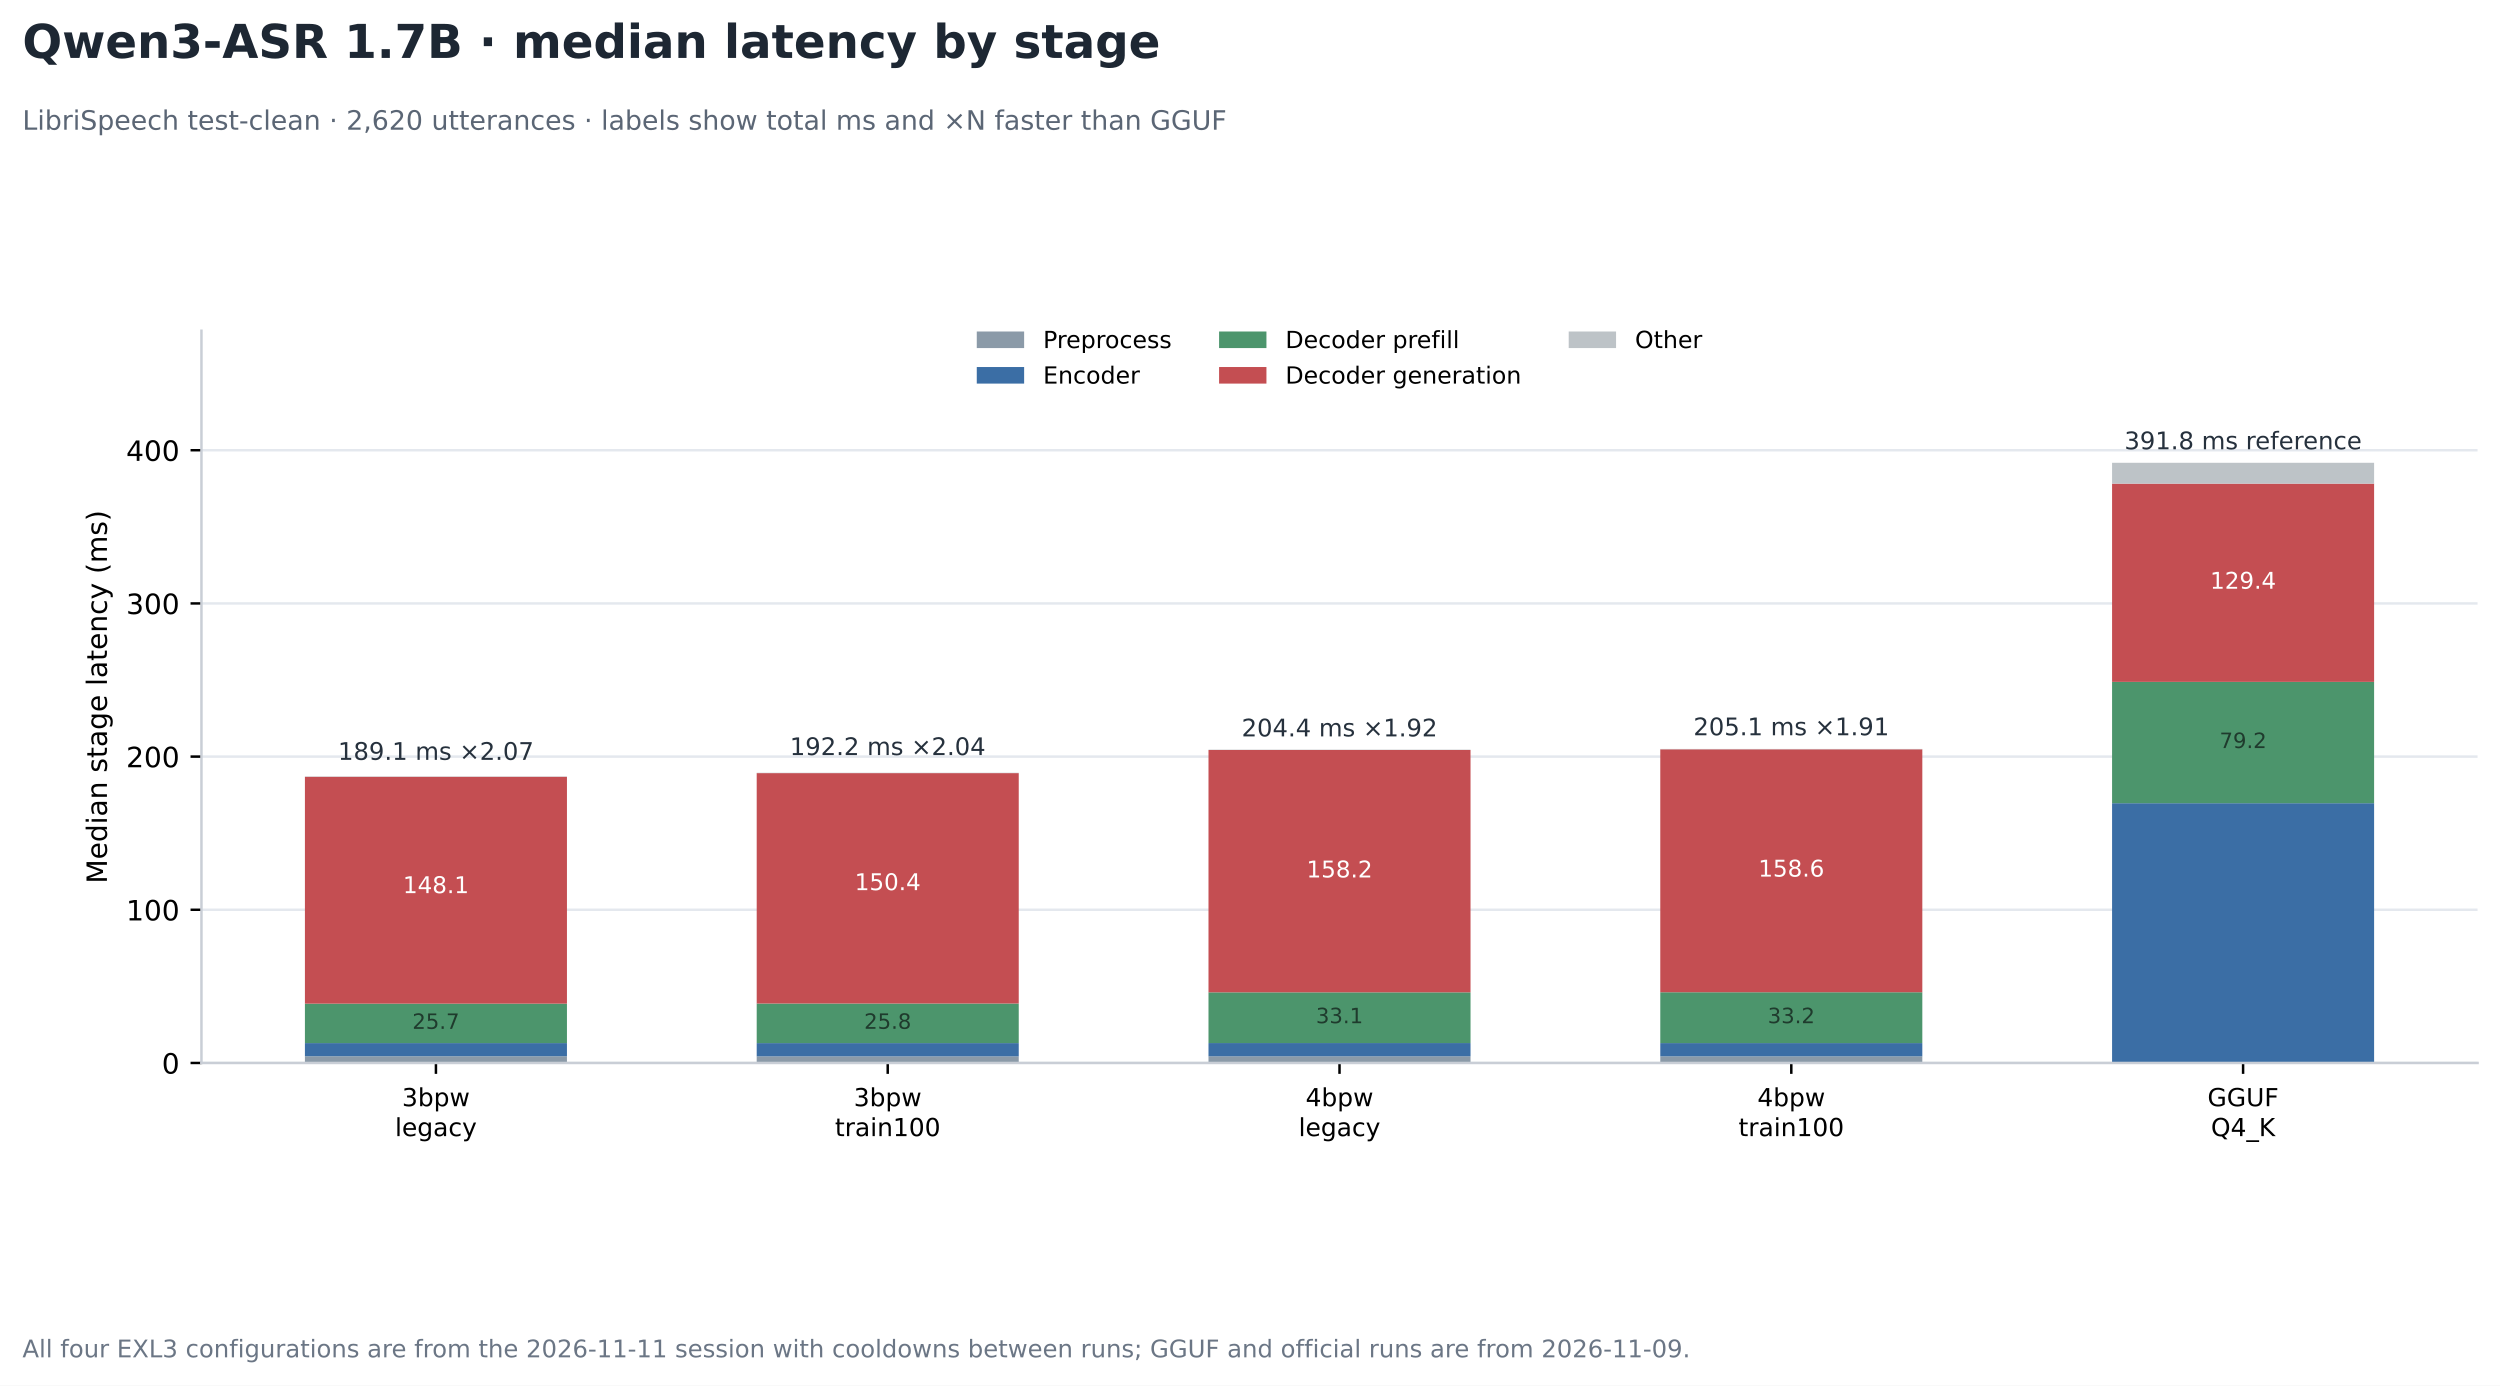
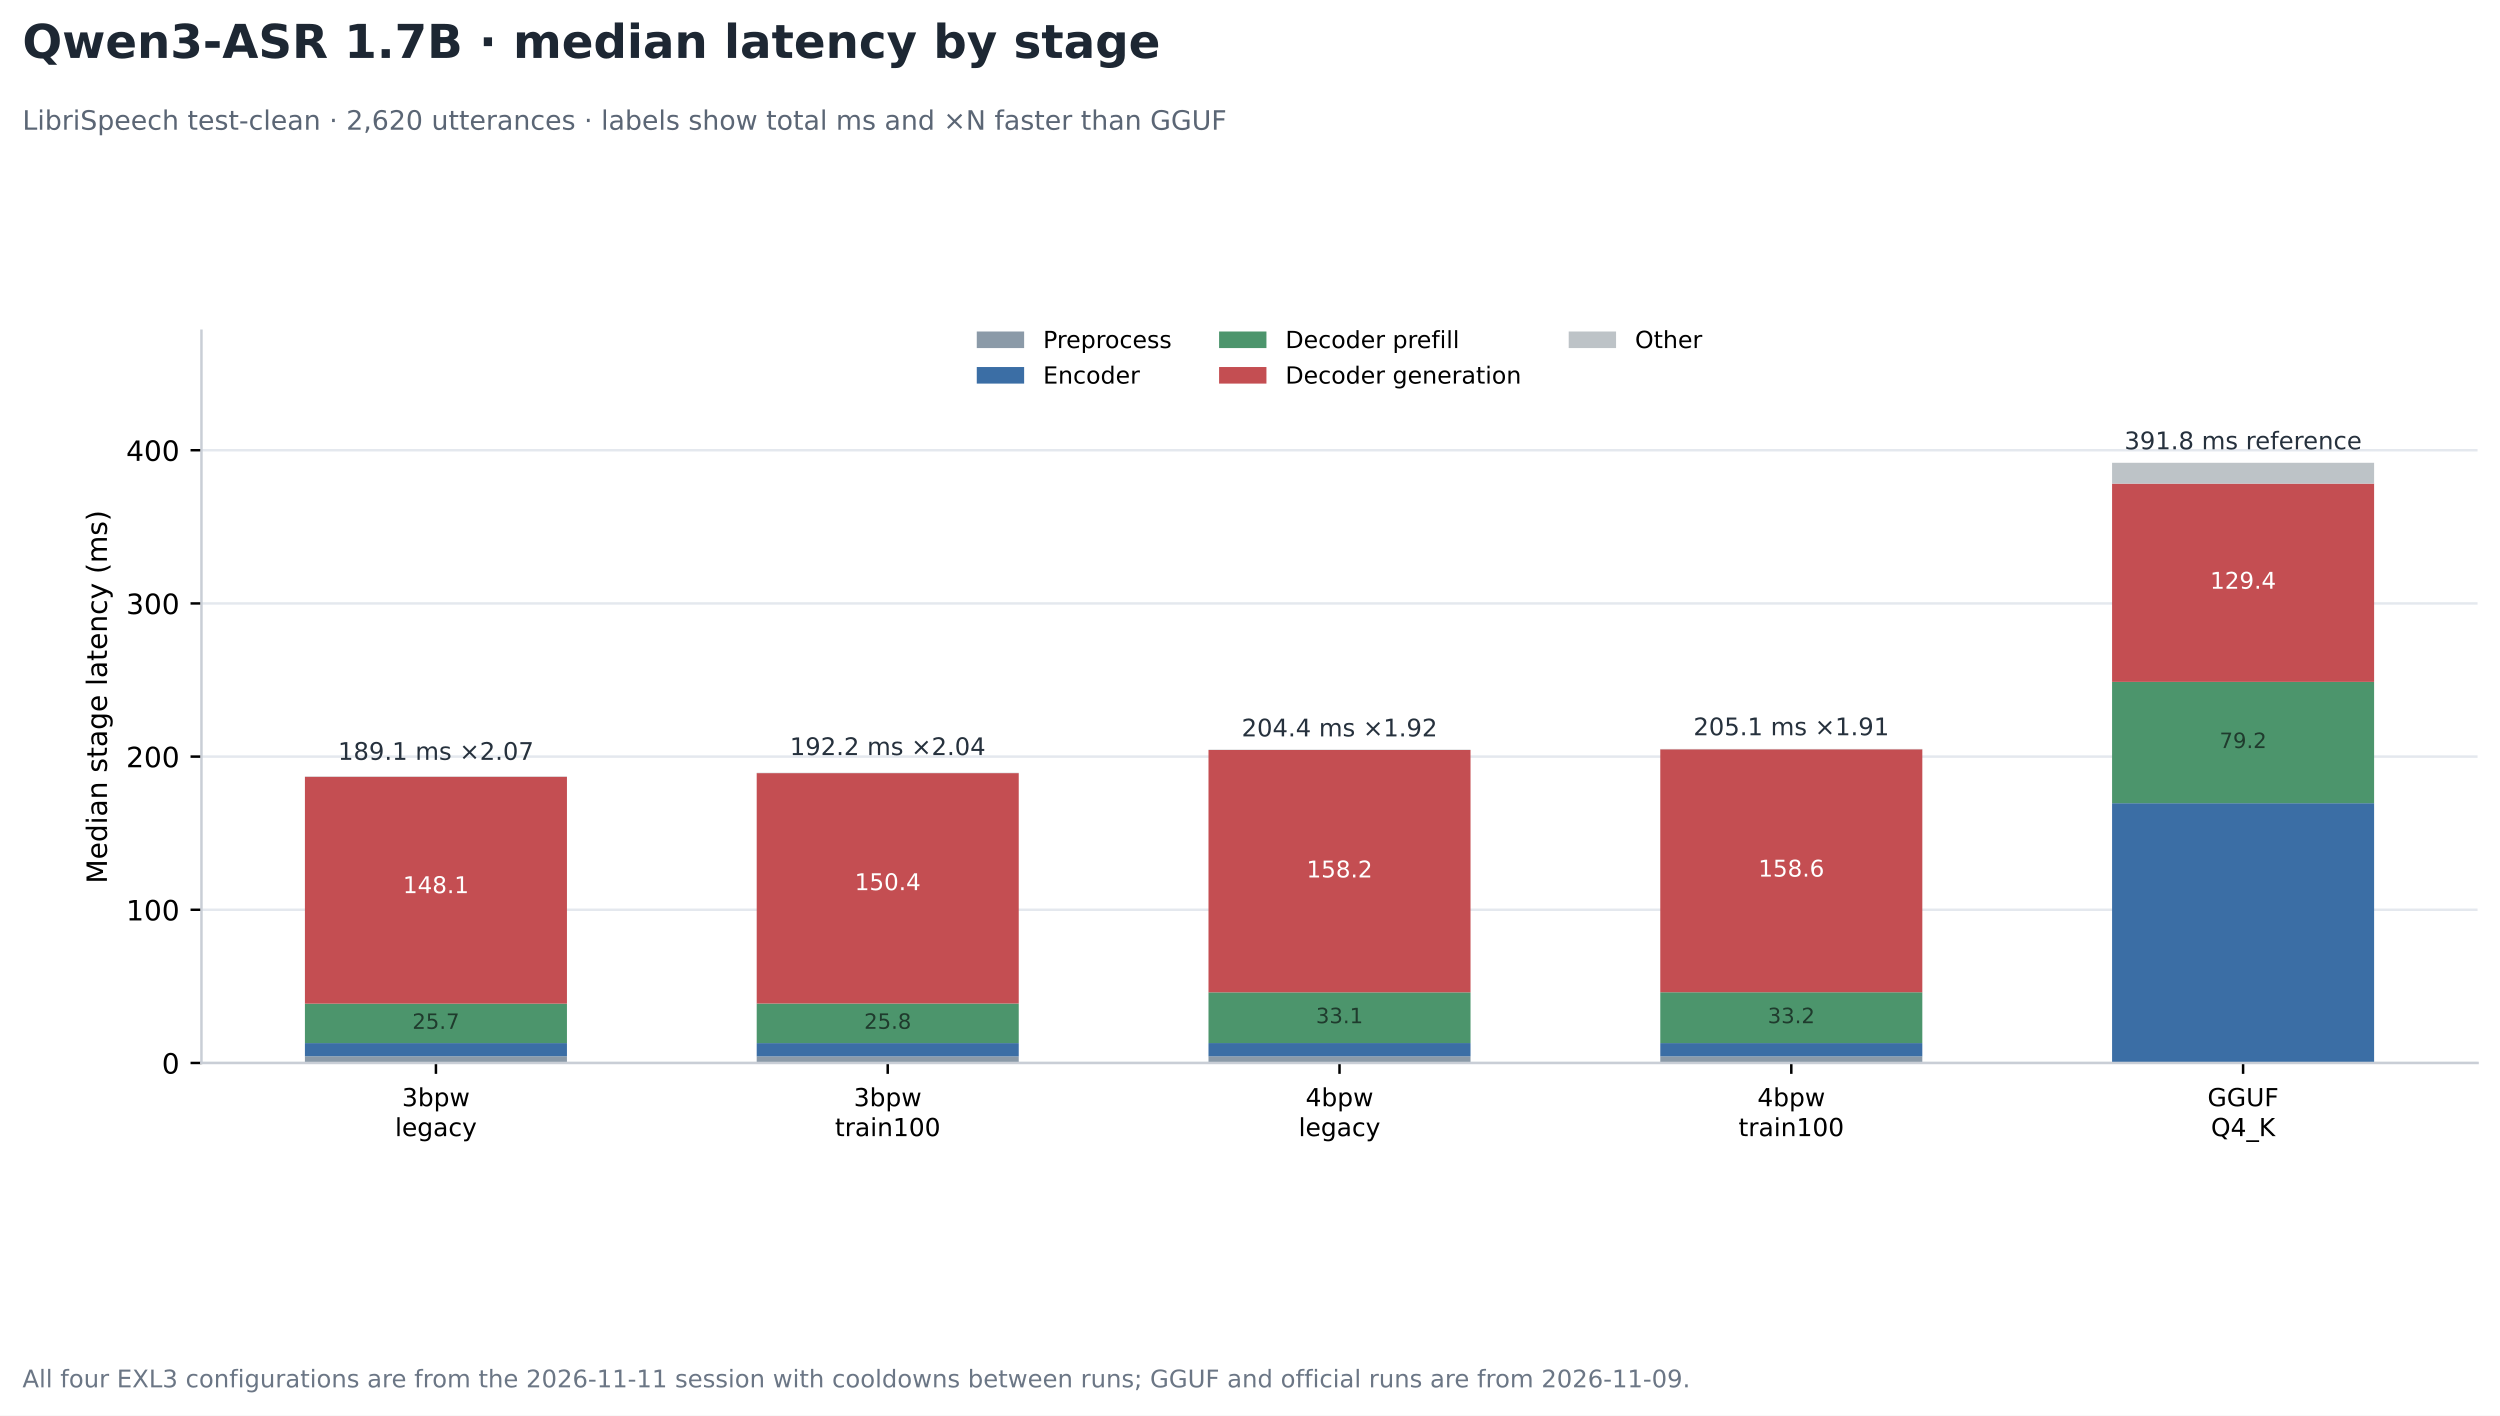
- <svg xmlns="http://www.w3.org/2000/svg" xmlns:xlink="http://www.w3.org/1999/xlink" width="802.368pt" height="444.695pt" viewBox="0 0 802.368 444.695" version="1.1">
+ <svg xmlns="http://www.w3.org/2000/svg" xmlns:xlink="http://www.w3.org/1999/xlink" width="802.368pt" height="454.342pt" viewBox="0 0 802.368 454.342" version="1.1">
  <defs>
    <style type="text/css">*{stroke-linejoin: round; stroke-linecap: butt}</style>
  </defs>
  <g id="figure_1">
    <g id="patch_1">
-       <path d="M 0 444.695 L 802.368 444.695 L 802.368 0 L 0 0 z " style="fill: #ffffff" />
+       <path d="M 0 454.342 L 802.368 454.342 L 802.368 0 L 0 0 z " style="fill: #ffffff" />
    </g>
    <g id="axes_1">
      <g id="patch_2">
        <path d="M 64.656 341.158 L 795.168 341.158 L 795.168 106.15 L 64.656 106.15 z " style="fill: #ffffff" />
      </g>
      <g id="matplotlib.axis_1">
        <g id="xtick_1">
          <g id="line2d_1">
            <defs>
-               <path id="m091589aba5" d="M 0 0 L 0 3.5 " style="stroke: #000000; stroke-width: 0.8" />
+               <path id="m1e328298ba" d="M 0 0 L 0 3.5 " style="stroke: #000000; stroke-width: 0.8" />
            </defs>
            <g>
-               <use xlink:href="#m091589aba5" x="139.911" y="341.158" style="stroke: #000000; stroke-width: 0.8" />
+               <use xlink:href="#m1e328298ba" x="139.911" y="341.158" style="stroke: #000000; stroke-width: 0.8" />
            </g>
          </g>
          <g id="text_1">
            <text style="font-size: 8px; font-family: 'DejaVu Sans'" transform="translate(129.0162 355.0372)">3bpw</text>
            <text style="font-size: 8px; font-family: 'DejaVu Sans'" transform="translate(126.7812 364.6394)">legacy</text>
          </g>
        </g>
        <g id="xtick_2">
          <g id="line2d_2">
            <g>
-               <use xlink:href="#m091589aba5" x="284.912" y="341.158" style="stroke: #000000; stroke-width: 0.8" />
+               <use xlink:href="#m1e328298ba" x="284.912" y="341.158" style="stroke: #000000; stroke-width: 0.8" />
            </g>
          </g>
          <g id="text_2">
            <text style="font-size: 8px; font-family: 'DejaVu Sans'" transform="translate(274.0166 355.0372)">3bpw</text>
            <text style="font-size: 8px; font-family: 'DejaVu Sans'" transform="translate(267.9666 364.6394)">train100</text>
          </g>
        </g>
        <g id="xtick_3">
          <g id="line2d_3">
            <g>
-               <use xlink:href="#m091589aba5" x="429.912" y="341.158" style="stroke: #000000; stroke-width: 0.8" />
+               <use xlink:href="#m1e328298ba" x="429.912" y="341.158" style="stroke: #000000; stroke-width: 0.8" />
            </g>
          </g>
          <g id="text_3">
            <text style="font-size: 8px; font-family: 'DejaVu Sans'" transform="translate(419.017 355.0372)">4bpw</text>
            <text style="font-size: 8px; font-family: 'DejaVu Sans'" transform="translate(416.782 364.6394)">legacy</text>
          </g>
        </g>
        <g id="xtick_4">
          <g id="line2d_4">
            <g>
-               <use xlink:href="#m091589aba5" x="574.912" y="341.158" style="stroke: #000000; stroke-width: 0.8" />
+               <use xlink:href="#m1e328298ba" x="574.912" y="341.158" style="stroke: #000000; stroke-width: 0.8" />
            </g>
          </g>
          <g id="text_4">
            <text style="font-size: 8px; font-family: 'DejaVu Sans'" transform="translate(564.0174 355.0372)">4bpw</text>
            <text style="font-size: 8px; font-family: 'DejaVu Sans'" transform="translate(557.9674 364.6394)">train100</text>
          </g>
        </g>
        <g id="xtick_5">
          <g id="line2d_5">
            <g>
-               <use xlink:href="#m091589aba5" x="719.913" y="341.158" style="stroke: #000000; stroke-width: 0.8" />
+               <use xlink:href="#m1e328298ba" x="719.913" y="341.158" style="stroke: #000000; stroke-width: 0.8" />
            </g>
          </g>
          <g id="text_5">
            <text style="font-size: 8px; font-family: 'DejaVu Sans'" transform="translate(708.4859 355.0366)">GGUF</text>
            <text style="font-size: 8px; font-family: 'DejaVu Sans'" transform="translate(709.5959 364.6381)">Q4_K</text>
          </g>
        </g>
      </g>
      <g id="matplotlib.axis_2">
        <g id="ytick_1">
          <g id="line2d_6">
-             <path d="M 64.656 341.158 L 795.168 341.158 " clip-path="url(#p300dabba5d)" style="fill: none; stroke: #e4e8ee; stroke-width: 0.8; stroke-linecap: square" />
+             <path d="M 64.656 341.158 L 795.168 341.158 " clip-path="url(#p2f820aea0b)" style="fill: none; stroke: #e4e8ee; stroke-width: 0.8; stroke-linecap: square" />
          </g>
          <g id="line2d_7">
            <defs>
-               <path id="md6e4e90be9" d="M 0 0 L -3.5 0 " style="stroke: #000000; stroke-width: 0.8" />
+               <path id="me00e1868f5" d="M 0 0 L -3.5 0 " style="stroke: #000000; stroke-width: 0.8" />
            </defs>
            <g>
-               <use xlink:href="#md6e4e90be9" x="64.656" y="341.158" style="stroke: #000000; stroke-width: 0.8" />
+               <use xlink:href="#me00e1868f5" x="64.656" y="341.158" style="stroke: #000000; stroke-width: 0.8" />
            </g>
          </g>
          <g id="text_6">
            <text style="font-size: 9px; font-family: 'DejaVu Sans'; text-anchor: end" x="57.656" y="344.577" transform="rotate(-0 57.656 344.5766)">0</text>
          </g>
        </g>
        <g id="ytick_2">
          <g id="line2d_8">
-             <path d="M 64.656 291.993 L 795.168 291.993 " clip-path="url(#p300dabba5d)" style="fill: none; stroke: #e4e8ee; stroke-width: 0.8; stroke-linecap: square" />
+             <path d="M 64.656 291.993 L 795.168 291.993 " clip-path="url(#p2f820aea0b)" style="fill: none; stroke: #e4e8ee; stroke-width: 0.8; stroke-linecap: square" />
          </g>
          <g id="line2d_9">
            <g>
-               <use xlink:href="#md6e4e90be9" x="64.656" y="291.993" style="stroke: #000000; stroke-width: 0.8" />
+               <use xlink:href="#me00e1868f5" x="64.656" y="291.993" style="stroke: #000000; stroke-width: 0.8" />
            </g>
          </g>
          <g id="text_7">
            <text style="font-size: 9px; font-family: 'DejaVu Sans'; text-anchor: end" x="57.656" y="295.412" transform="rotate(-0 57.656 295.4124)">100</text>
          </g>
        </g>
        <g id="ytick_3">
          <g id="line2d_10">
-             <path d="M 64.656 242.829 L 795.168 242.829 " clip-path="url(#p300dabba5d)" style="fill: none; stroke: #e4e8ee; stroke-width: 0.8; stroke-linecap: square" />
+             <path d="M 64.656 242.829 L 795.168 242.829 " clip-path="url(#p2f820aea0b)" style="fill: none; stroke: #e4e8ee; stroke-width: 0.8; stroke-linecap: square" />
          </g>
          <g id="line2d_11">
            <g>
-               <use xlink:href="#md6e4e90be9" x="64.656" y="242.829" style="stroke: #000000; stroke-width: 0.8" />
+               <use xlink:href="#me00e1868f5" x="64.656" y="242.829" style="stroke: #000000; stroke-width: 0.8" />
            </g>
          </g>
          <g id="text_8">
            <text style="font-size: 9px; font-family: 'DejaVu Sans'; text-anchor: end" x="57.656" y="246.248" transform="rotate(-0 57.656 246.2482)">200</text>
          </g>
        </g>
        <g id="ytick_4">
          <g id="line2d_12">
-             <path d="M 64.656 193.665 L 795.168 193.665 " clip-path="url(#p300dabba5d)" style="fill: none; stroke: #e4e8ee; stroke-width: 0.8; stroke-linecap: square" />
+             <path d="M 64.656 193.665 L 795.168 193.665 " clip-path="url(#p2f820aea0b)" style="fill: none; stroke: #e4e8ee; stroke-width: 0.8; stroke-linecap: square" />
          </g>
          <g id="line2d_13">
            <g>
-               <use xlink:href="#md6e4e90be9" x="64.656" y="193.665" style="stroke: #000000; stroke-width: 0.8" />
+               <use xlink:href="#me00e1868f5" x="64.656" y="193.665" style="stroke: #000000; stroke-width: 0.8" />
            </g>
          </g>
          <g id="text_9">
            <text style="font-size: 9px; font-family: 'DejaVu Sans'; text-anchor: end" x="57.656" y="197.084" transform="rotate(-0 57.656 197.084)">300</text>
          </g>
        </g>
        <g id="ytick_5">
          <g id="line2d_14">
-             <path d="M 64.656 144.501 L 795.168 144.501 " clip-path="url(#p300dabba5d)" style="fill: none; stroke: #e4e8ee; stroke-width: 0.8; stroke-linecap: square" />
+             <path d="M 64.656 144.501 L 795.168 144.501 " clip-path="url(#p2f820aea0b)" style="fill: none; stroke: #e4e8ee; stroke-width: 0.8; stroke-linecap: square" />
          </g>
          <g id="line2d_15">
            <g>
-               <use xlink:href="#md6e4e90be9" x="64.656" y="144.501" style="stroke: #000000; stroke-width: 0.8" />
+               <use xlink:href="#me00e1868f5" x="64.656" y="144.501" style="stroke: #000000; stroke-width: 0.8" />
            </g>
          </g>
          <g id="text_10">
            <text style="font-size: 9px; font-family: 'DejaVu Sans'; text-anchor: end" x="57.656" y="147.92" transform="rotate(-0 57.656 147.9198)">400</text>
          </g>
        </g>
        <g id="text_11">
          <text style="font-size: 9px; font-family: 'DejaVu Sans'; text-anchor: middle" x="34.315" y="223.654" transform="rotate(-90 34.31514 223.6537)">Median stage latency (ms)</text>
        </g>
      </g>
      <g id="patch_3">
-         <path d="M 97.861 341.158 L 181.961 341.158 L 181.961 339 L 97.861 339 z " clip-path="url(#p300dabba5d)" style="fill: #8b9aa8" />
+         <path d="M 97.861 341.158 L 181.961 341.158 L 181.961 339 L 97.861 339 z " clip-path="url(#p2f820aea0b)" style="fill: #8b9aa8" />
      </g>
      <g id="patch_4">
-         <path d="M 242.861 341.158 L 326.962 341.158 L 326.962 339.036 L 242.861 339.036 z " clip-path="url(#p300dabba5d)" style="fill: #8b9aa8" />
+         <path d="M 242.861 341.158 L 326.962 341.158 L 326.962 339.036 L 242.861 339.036 z " clip-path="url(#p2f820aea0b)" style="fill: #8b9aa8" />
      </g>
      <g id="patch_5">
-         <path d="M 387.862 341.158 L 471.962 341.158 L 471.962 339.014 L 387.862 339.014 z " clip-path="url(#p300dabba5d)" style="fill: #8b9aa8" />
+         <path d="M 387.862 341.158 L 471.962 341.158 L 471.962 339.014 L 387.862 339.014 z " clip-path="url(#p2f820aea0b)" style="fill: #8b9aa8" />
      </g>
      <g id="patch_6">
-         <path d="M 532.862 341.158 L 616.963 341.158 L 616.963 339.033 L 532.862 339.033 z " clip-path="url(#p300dabba5d)" style="fill: #8b9aa8" />
+         <path d="M 532.862 341.158 L 616.963 341.158 L 616.963 339.033 L 532.862 339.033 z " clip-path="url(#p2f820aea0b)" style="fill: #8b9aa8" />
      </g>
      <g id="patch_7">
-         <path d="M 677.863 341.158 L 761.963 341.158 L 761.963 341.158 L 677.863 341.158 z " clip-path="url(#p300dabba5d)" style="fill: #8b9aa8" />
+         <path d="M 677.863 341.158 L 761.963 341.158 L 761.963 341.158 L 677.863 341.158 z " clip-path="url(#p2f820aea0b)" style="fill: #8b9aa8" />
      </g>
      <g id="patch_8">
-         <path d="M 97.861 339 L 181.961 339 L 181.961 334.778 L 97.861 334.778 z " clip-path="url(#p300dabba5d)" style="fill: #3b6ea5" />
+         <path d="M 97.861 339 L 181.961 339 L 181.961 334.778 L 97.861 334.778 z " clip-path="url(#p2f820aea0b)" style="fill: #3b6ea5" />
      </g>
      <g id="patch_9">
-         <path d="M 242.861 339.036 L 326.962 339.036 L 326.962 334.783 L 242.861 334.783 z " clip-path="url(#p300dabba5d)" style="fill: #3b6ea5" />
+         <path d="M 242.861 339.036 L 326.962 339.036 L 326.962 334.783 L 242.861 334.783 z " clip-path="url(#p2f820aea0b)" style="fill: #3b6ea5" />
      </g>
      <g id="patch_10">
-         <path d="M 387.862 339.014 L 471.962 339.014 L 471.962 334.764 L 387.862 334.764 z " clip-path="url(#p300dabba5d)" style="fill: #3b6ea5" />
+         <path d="M 387.862 339.014 L 471.962 339.014 L 471.962 334.764 L 387.862 334.764 z " clip-path="url(#p2f820aea0b)" style="fill: #3b6ea5" />
      </g>
      <g id="patch_11">
-         <path d="M 532.862 339.033 L 616.963 339.033 L 616.963 334.775 L 532.862 334.775 z " clip-path="url(#p300dabba5d)" style="fill: #3b6ea5" />
+         <path d="M 532.862 339.033 L 616.963 339.033 L 616.963 334.775 L 532.862 334.775 z " clip-path="url(#p2f820aea0b)" style="fill: #3b6ea5" />
      </g>
      <g id="patch_12">
-         <path d="M 677.863 341.158 L 761.963 341.158 L 761.963 257.783 L 677.863 257.783 z " clip-path="url(#p300dabba5d)" style="fill: #3b6ea5" />
+         <path d="M 677.863 341.158 L 761.963 341.158 L 761.963 257.783 L 677.863 257.783 z " clip-path="url(#p2f820aea0b)" style="fill: #3b6ea5" />
      </g>
      <g id="patch_13">
-         <path d="M 97.861 334.778 L 181.961 334.778 L 181.961 322.122 L 97.861 322.122 z " clip-path="url(#p300dabba5d)" style="fill: #4c956c" />
+         <path d="M 97.861 334.778 L 181.961 334.778 L 181.961 322.122 L 97.861 322.122 z " clip-path="url(#p2f820aea0b)" style="fill: #4c956c" />
      </g>
      <g id="patch_14">
-         <path d="M 242.861 334.783 L 326.962 334.783 L 326.962 322.081 L 242.861 322.081 z " clip-path="url(#p300dabba5d)" style="fill: #4c956c" />
+         <path d="M 242.861 334.783 L 326.962 334.783 L 326.962 322.081 L 242.861 322.081 z " clip-path="url(#p2f820aea0b)" style="fill: #4c956c" />
      </g>
      <g id="patch_15">
-         <path d="M 387.862 334.764 L 471.962 334.764 L 471.962 318.487 L 387.862 318.487 z " clip-path="url(#p300dabba5d)" style="fill: #4c956c" />
+         <path d="M 387.862 334.764 L 471.962 334.764 L 471.962 318.487 L 387.862 318.487 z " clip-path="url(#p2f820aea0b)" style="fill: #4c956c" />
      </g>
      <g id="patch_16">
-         <path d="M 532.862 334.775 L 616.963 334.775 L 616.963 318.46 L 532.862 318.46 z " clip-path="url(#p300dabba5d)" style="fill: #4c956c" />
+         <path d="M 532.862 334.775 L 616.963 334.775 L 616.963 318.46 L 532.862 318.46 z " clip-path="url(#p2f820aea0b)" style="fill: #4c956c" />
      </g>
      <g id="patch_17">
-         <path d="M 677.863 257.783 L 761.963 257.783 L 761.963 218.845 L 677.863 218.845 z " clip-path="url(#p300dabba5d)" style="fill: #4c956c" />
+         <path d="M 677.863 257.783 L 761.963 257.783 L 761.963 218.845 L 677.863 218.845 z " clip-path="url(#p2f820aea0b)" style="fill: #4c956c" />
      </g>
      <g id="patch_18">
-         <path d="M 97.861 322.122 L 181.961 322.122 L 181.961 249.313 L 97.861 249.313 z " clip-path="url(#p300dabba5d)" style="fill: #c44e52" />
+         <path d="M 97.861 322.122 L 181.961 322.122 L 181.961 249.313 L 97.861 249.313 z " clip-path="url(#p2f820aea0b)" style="fill: #c44e52" />
      </g>
      <g id="patch_19">
-         <path d="M 242.861 322.081 L 326.962 322.081 L 326.962 248.127 L 242.861 248.127 z " clip-path="url(#p300dabba5d)" style="fill: #c44e52" />
+         <path d="M 242.861 322.081 L 326.962 322.081 L 326.962 248.127 L 242.861 248.127 z " clip-path="url(#p2f820aea0b)" style="fill: #c44e52" />
      </g>
      <g id="patch_20">
-         <path d="M 387.862 318.487 L 471.962 318.487 L 471.962 240.709 L 387.862 240.709 z " clip-path="url(#p300dabba5d)" style="fill: #c44e52" />
+         <path d="M 387.862 318.487 L 471.962 318.487 L 471.962 240.709 L 387.862 240.709 z " clip-path="url(#p2f820aea0b)" style="fill: #c44e52" />
      </g>
      <g id="patch_21">
-         <path d="M 532.862 318.46 L 616.963 318.46 L 616.963 240.481 L 532.862 240.481 z " clip-path="url(#p300dabba5d)" style="fill: #c44e52" />
+         <path d="M 532.862 318.46 L 616.963 318.46 L 616.963 240.481 L 532.862 240.481 z " clip-path="url(#p2f820aea0b)" style="fill: #c44e52" />
      </g>
      <g id="patch_22">
-         <path d="M 677.863 218.845 L 761.963 218.845 L 761.963 155.218 L 677.863 155.218 z " clip-path="url(#p300dabba5d)" style="fill: #c44e52" />
+         <path d="M 677.863 218.845 L 761.963 218.845 L 761.963 155.218 L 677.863 155.218 z " clip-path="url(#p2f820aea0b)" style="fill: #c44e52" />
      </g>
      <g id="patch_23">
-         <path d="M 97.861 249.313 L 181.961 249.313 L 181.961 249.201 L 97.861 249.201 z " clip-path="url(#p300dabba5d)" style="fill: #bdc3c7" />
+         <path d="M 97.861 249.313 L 181.961 249.313 L 181.961 249.201 L 97.861 249.201 z " clip-path="url(#p2f820aea0b)" style="fill: #bdc3c7" />
      </g>
      <g id="patch_24">
-         <path d="M 242.861 248.127 L 326.962 248.127 L 326.962 248.015 L 242.861 248.015 z " clip-path="url(#p300dabba5d)" style="fill: #bdc3c7" />
+         <path d="M 242.861 248.127 L 326.962 248.127 L 326.962 248.015 L 242.861 248.015 z " clip-path="url(#p2f820aea0b)" style="fill: #bdc3c7" />
      </g>
      <g id="patch_25">
-         <path d="M 387.862 240.709 L 471.962 240.709 L 471.962 240.597 L 387.862 240.597 z " clip-path="url(#p300dabba5d)" style="fill: #bdc3c7" />
+         <path d="M 387.862 240.709 L 471.962 240.709 L 471.962 240.597 L 387.862 240.597 z " clip-path="url(#p2f820aea0b)" style="fill: #bdc3c7" />
      </g>
      <g id="patch_26">
-         <path d="M 532.862 240.481 L 616.963 240.481 L 616.963 240.368 L 532.862 240.368 z " clip-path="url(#p300dabba5d)" style="fill: #bdc3c7" />
+         <path d="M 532.862 240.481 L 616.963 240.481 L 616.963 240.368 L 532.862 240.368 z " clip-path="url(#p2f820aea0b)" style="fill: #bdc3c7" />
      </g>
      <g id="patch_27">
-         <path d="M 677.863 155.218 L 761.963 155.218 L 761.963 148.528 L 677.863 148.528 z " clip-path="url(#p300dabba5d)" style="fill: #bdc3c7" />
+         <path d="M 677.863 155.218 L 761.963 155.218 L 761.963 148.528 L 677.863 148.528 z " clip-path="url(#p2f820aea0b)" style="fill: #bdc3c7" />
      </g>
      <g id="patch_28">
        <path d="M 64.656 341.158 L 64.656 106.15 " style="fill: none; stroke: #c9ced6; stroke-width: 0.8; stroke-linejoin: miter; stroke-linecap: square" />
      </g>
      <g id="patch_29">
        <path d="M 64.656 341.158 L 795.168 341.158 " style="fill: none; stroke: #c9ced6; stroke-width: 0.8; stroke-linejoin: miter; stroke-linecap: square" />
      </g>
      <g id="text_12">
        <text style="font-size: 7.8px; font-family: 'DejaVu Sans'; text-anchor: middle; fill: #26313d" x="139.911" y="243.873" transform="rotate(-0 139.9112 243.8734)">189.1 ms  ×2.07</text>
      </g>
      <g id="text_13">
        <text style="font-size: 6.8px; font-family: 'DejaVu Sans'; text-anchor: middle; fill: #1f3b2d" x="139.911" y="330.217" transform="rotate(-0 139.9112 330.2168)">25.7</text>
      </g>
      <g id="text_14">
        <text style="font-size: 7.4px; font-family: 'DejaVu Sans'; text-anchor: middle; fill: #ffffff" x="139.911" y="286.644" transform="rotate(-0 139.9112 286.6441)">148.1</text>
      </g>
      <g id="text_15">
        <text style="font-size: 7.8px; font-family: 'DejaVu Sans'; text-anchor: middle; fill: #26313d" x="284.912" y="242.344" transform="rotate(-0 284.9116 242.3438)">192.2 ms  ×2.04</text>
      </g>
      <g id="text_16">
        <text style="font-size: 6.8px; font-family: 'DejaVu Sans'; text-anchor: middle; fill: #1f3b2d" x="284.912" y="330.199" transform="rotate(-0 284.9116 330.1987)">25.8</text>
      </g>
      <g id="text_17">
        <text style="font-size: 7.4px; font-family: 'DejaVu Sans'; text-anchor: middle; fill: #ffffff" x="284.912" y="285.687" transform="rotate(-0 284.9116 285.6874)">150.4</text>
      </g>
      <g id="text_18">
        <text style="font-size: 7.8px; font-family: 'DejaVu Sans'; text-anchor: middle; fill: #26313d" x="429.912" y="236.352" transform="rotate(-0 429.912 236.3516)">204.4 ms  ×1.92</text>
      </g>
      <g id="text_19">
        <text style="font-size: 6.8px; font-family: 'DejaVu Sans'; text-anchor: middle; fill: #1f3b2d" x="429.912" y="328.392" transform="rotate(-0 429.912 328.3923)">33.1</text>
      </g>
      <g id="text_20">
        <text style="font-size: 7.4px; font-family: 'DejaVu Sans'; text-anchor: middle; fill: #ffffff" x="429.912" y="281.607" transform="rotate(-0 429.912 281.6074)">158.2</text>
      </g>
      <g id="text_21">
        <text style="font-size: 7.8px; font-family: 'DejaVu Sans'; text-anchor: middle; fill: #26313d" x="574.912" y="235.985" transform="rotate(-0 574.9124 235.9852)">205.1 ms  ×1.91</text>
      </g>
      <g id="text_22">
        <text style="font-size: 6.8px; font-family: 'DejaVu Sans'; text-anchor: middle; fill: #1f3b2d" x="574.912" y="328.384" transform="rotate(-0 574.9124 328.3841)">33.2</text>
      </g>
      <g id="text_23">
        <text style="font-size: 7.4px; font-family: 'DejaVu Sans'; text-anchor: middle; fill: #ffffff" x="574.912" y="281.342" transform="rotate(-0 574.9124 281.3419)">158.6</text>
      </g>
      <g id="text_24">
        <text style="font-size: 7.8px; font-family: 'DejaVu Sans'; text-anchor: middle; fill: #26313d" x="719.913" y="144.196" transform="rotate(-0 719.9128 144.1961)">391.8 ms  reference</text>
      </g>
      <g id="text_25">
        <text style="font-size: 6.8px; font-family: 'DejaVu Sans'; text-anchor: middle; fill: #1f3b2d" x="719.913" y="240.08" transform="rotate(-0 719.9128 240.0803)">79.2</text>
      </g>
      <g id="text_26">
        <text style="font-size: 7.4px; font-family: 'DejaVu Sans'; text-anchor: middle; fill: #ffffff" x="719.913" y="188.954" transform="rotate(-0 719.9128 188.9535)">129.4</text>
      </g>
      <g id="legend_1">
        <g id="patch_30">
          <path d="M 313.492 111.714 L 328.692 111.714 L 328.692 106.394 L 313.492 106.394 z " style="fill: #8b9aa8" />
        </g>
        <g id="text_27">
          <text style="font-size: 7.6px; font-family: 'DejaVu Sans'; text-anchor: start" x="334.772" y="111.714" transform="rotate(-0 334.7725 111.7142)">Preprocess</text>
        </g>
        <g id="patch_31">
          <path d="M 313.492 123.115 L 328.692 123.115 L 328.692 117.795 L 313.492 117.795 z " style="fill: #3b6ea5" />
        </g>
        <g id="text_28">
          <text style="font-size: 7.6px; font-family: 'DejaVu Sans'; text-anchor: start" x="334.772" y="123.115" transform="rotate(-0 334.7725 123.1148)">Encoder</text>
        </g>
        <g id="patch_32">
          <path d="M 391.261 111.714 L 406.461 111.714 L 406.461 106.394 L 391.261 106.394 z " style="fill: #4c956c" />
        </g>
        <g id="text_29">
          <text style="font-size: 7.6px; font-family: 'DejaVu Sans'; text-anchor: start" x="412.541" y="111.714" transform="rotate(-0 412.5407 111.7142)">Decoder prefill</text>
        </g>
        <g id="patch_33">
          <path d="M 391.261 123.115 L 406.461 123.115 L 406.461 117.795 L 391.261 117.795 z " style="fill: #c44e52" />
        </g>
        <g id="text_30">
          <text style="font-size: 7.6px; font-family: 'DejaVu Sans'; text-anchor: start" x="412.541" y="123.115" transform="rotate(-0 412.5407 123.1148)">Decoder generation</text>
        </g>
        <g id="patch_34">
          <path d="M 503.472 111.714 L 518.672 111.714 L 518.672 106.394 L 503.472 106.394 z " style="fill: #bdc3c7" />
        </g>
        <g id="text_31">
          <text style="font-size: 7.6px; font-family: 'DejaVu Sans'; text-anchor: start" x="524.752" y="111.714" transform="rotate(-0 524.7523 111.7142)">Other</text>
        </g>
      </g>
    </g>
    <g id="text_32">
      <text style="font-weight: 700; font-size: 15px; font-family: 'DejaVu Sans'; text-anchor: start; fill: #1d2733" x="7.2" y="18.598" transform="rotate(-0 7.2 18.59766)">Qwen3-ASR 1.7B · median latency by stage</text>
    </g>
    <g id="text_33">
      <text style="font-size: 8.6px; font-family: 'DejaVu Sans'; text-anchor: start; fill: #5b6675" x="7.2" y="41.638" transform="rotate(-0 7.2 41.63766)">LibriSpeech test-clean · 2,620 utterances · labels show total ms and ×N faster than GGUF</text>
    </g>
    <g id="text_34">
-       <text style="font-size: 7.8px; font-family: 'DejaVu Sans'; text-anchor: start; fill: #6b7685" x="7.2" y="435.622" transform="rotate(-0 7.2 435.6217)">All four EXL3 configurations are from the 2026-11-11 session with cooldowns between runs; GGUF and official runs are from 2026-11-09.</text>
+       <text style="font-size: 7.8px; font-family: 'DejaVu Sans'; text-anchor: start; fill: #6b7685" x="7.2" y="445.268" transform="rotate(-0 7.2 445.2678)">All four EXL3 configurations are from the 2026-11-11 session with cooldowns between runs; GGUF and official runs are from 2026-11-09.</text>
    </g>
  </g>
  <defs>
-     <clipPath id="p300dabba5d">
+     <clipPath id="p2f820aea0b">
      <rect x="64.656" y="106.15" width="730.512" height="235.008" />
    </clipPath>
  </defs>
</svg>
